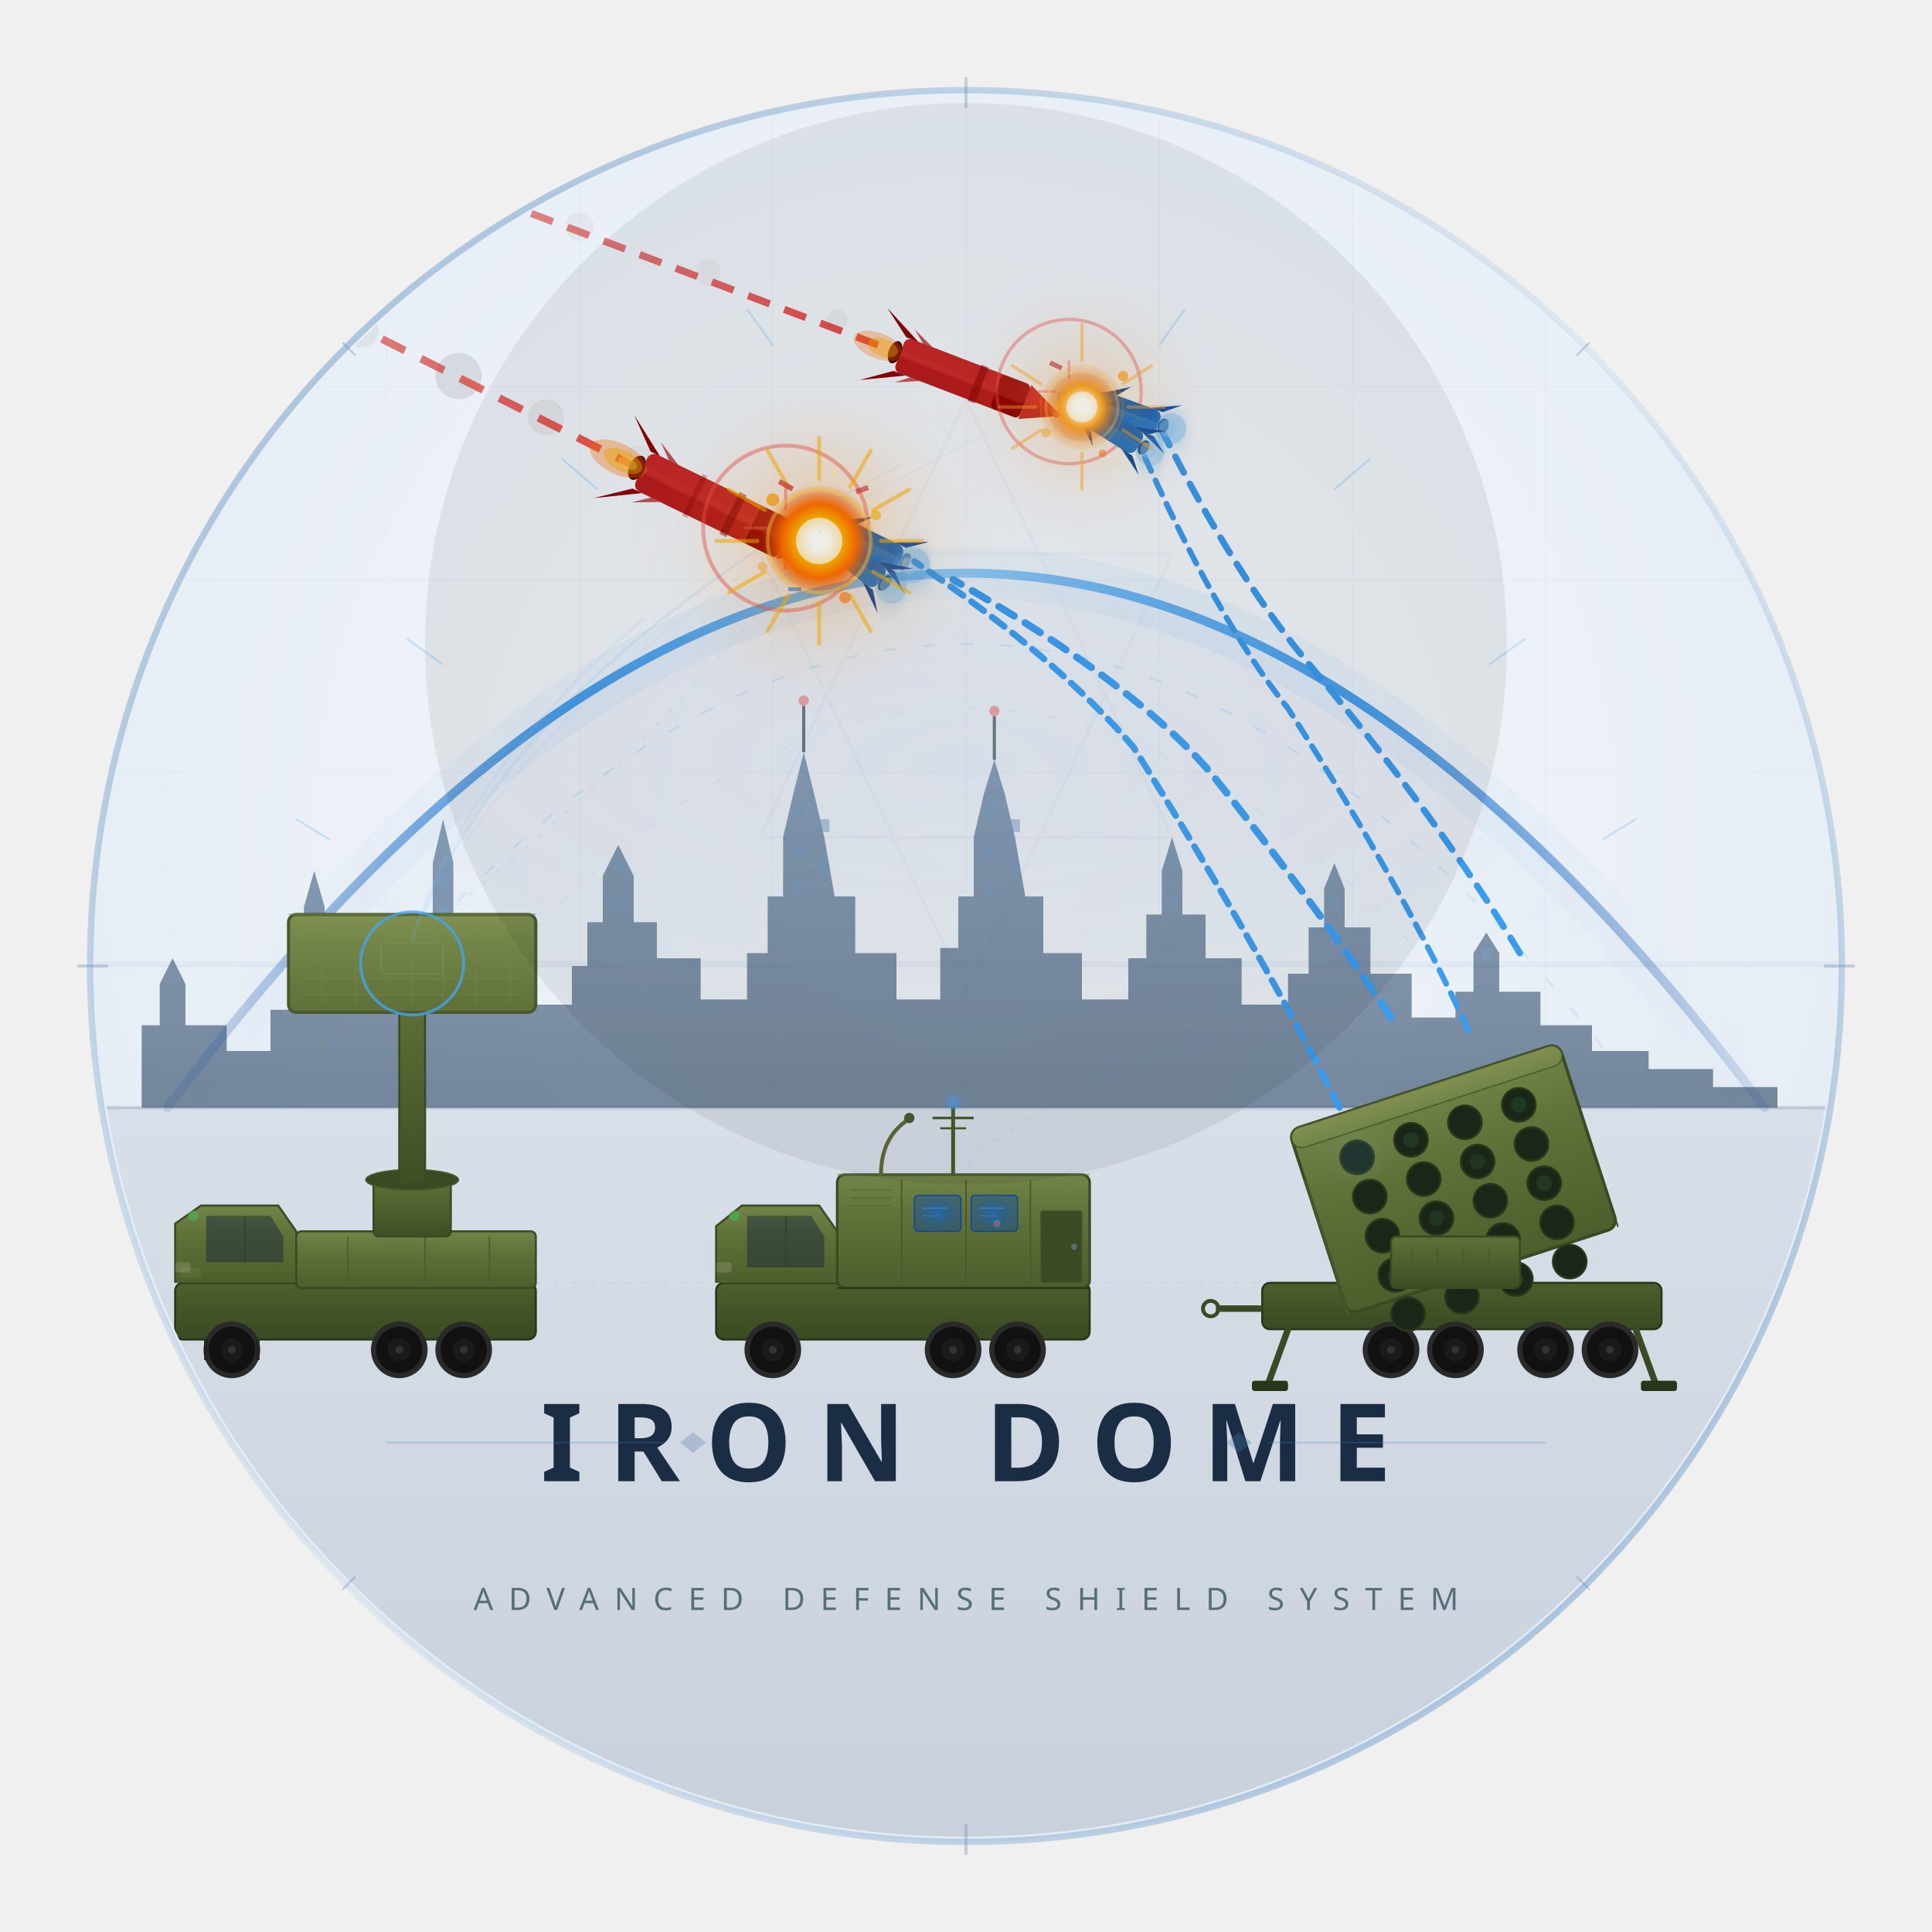
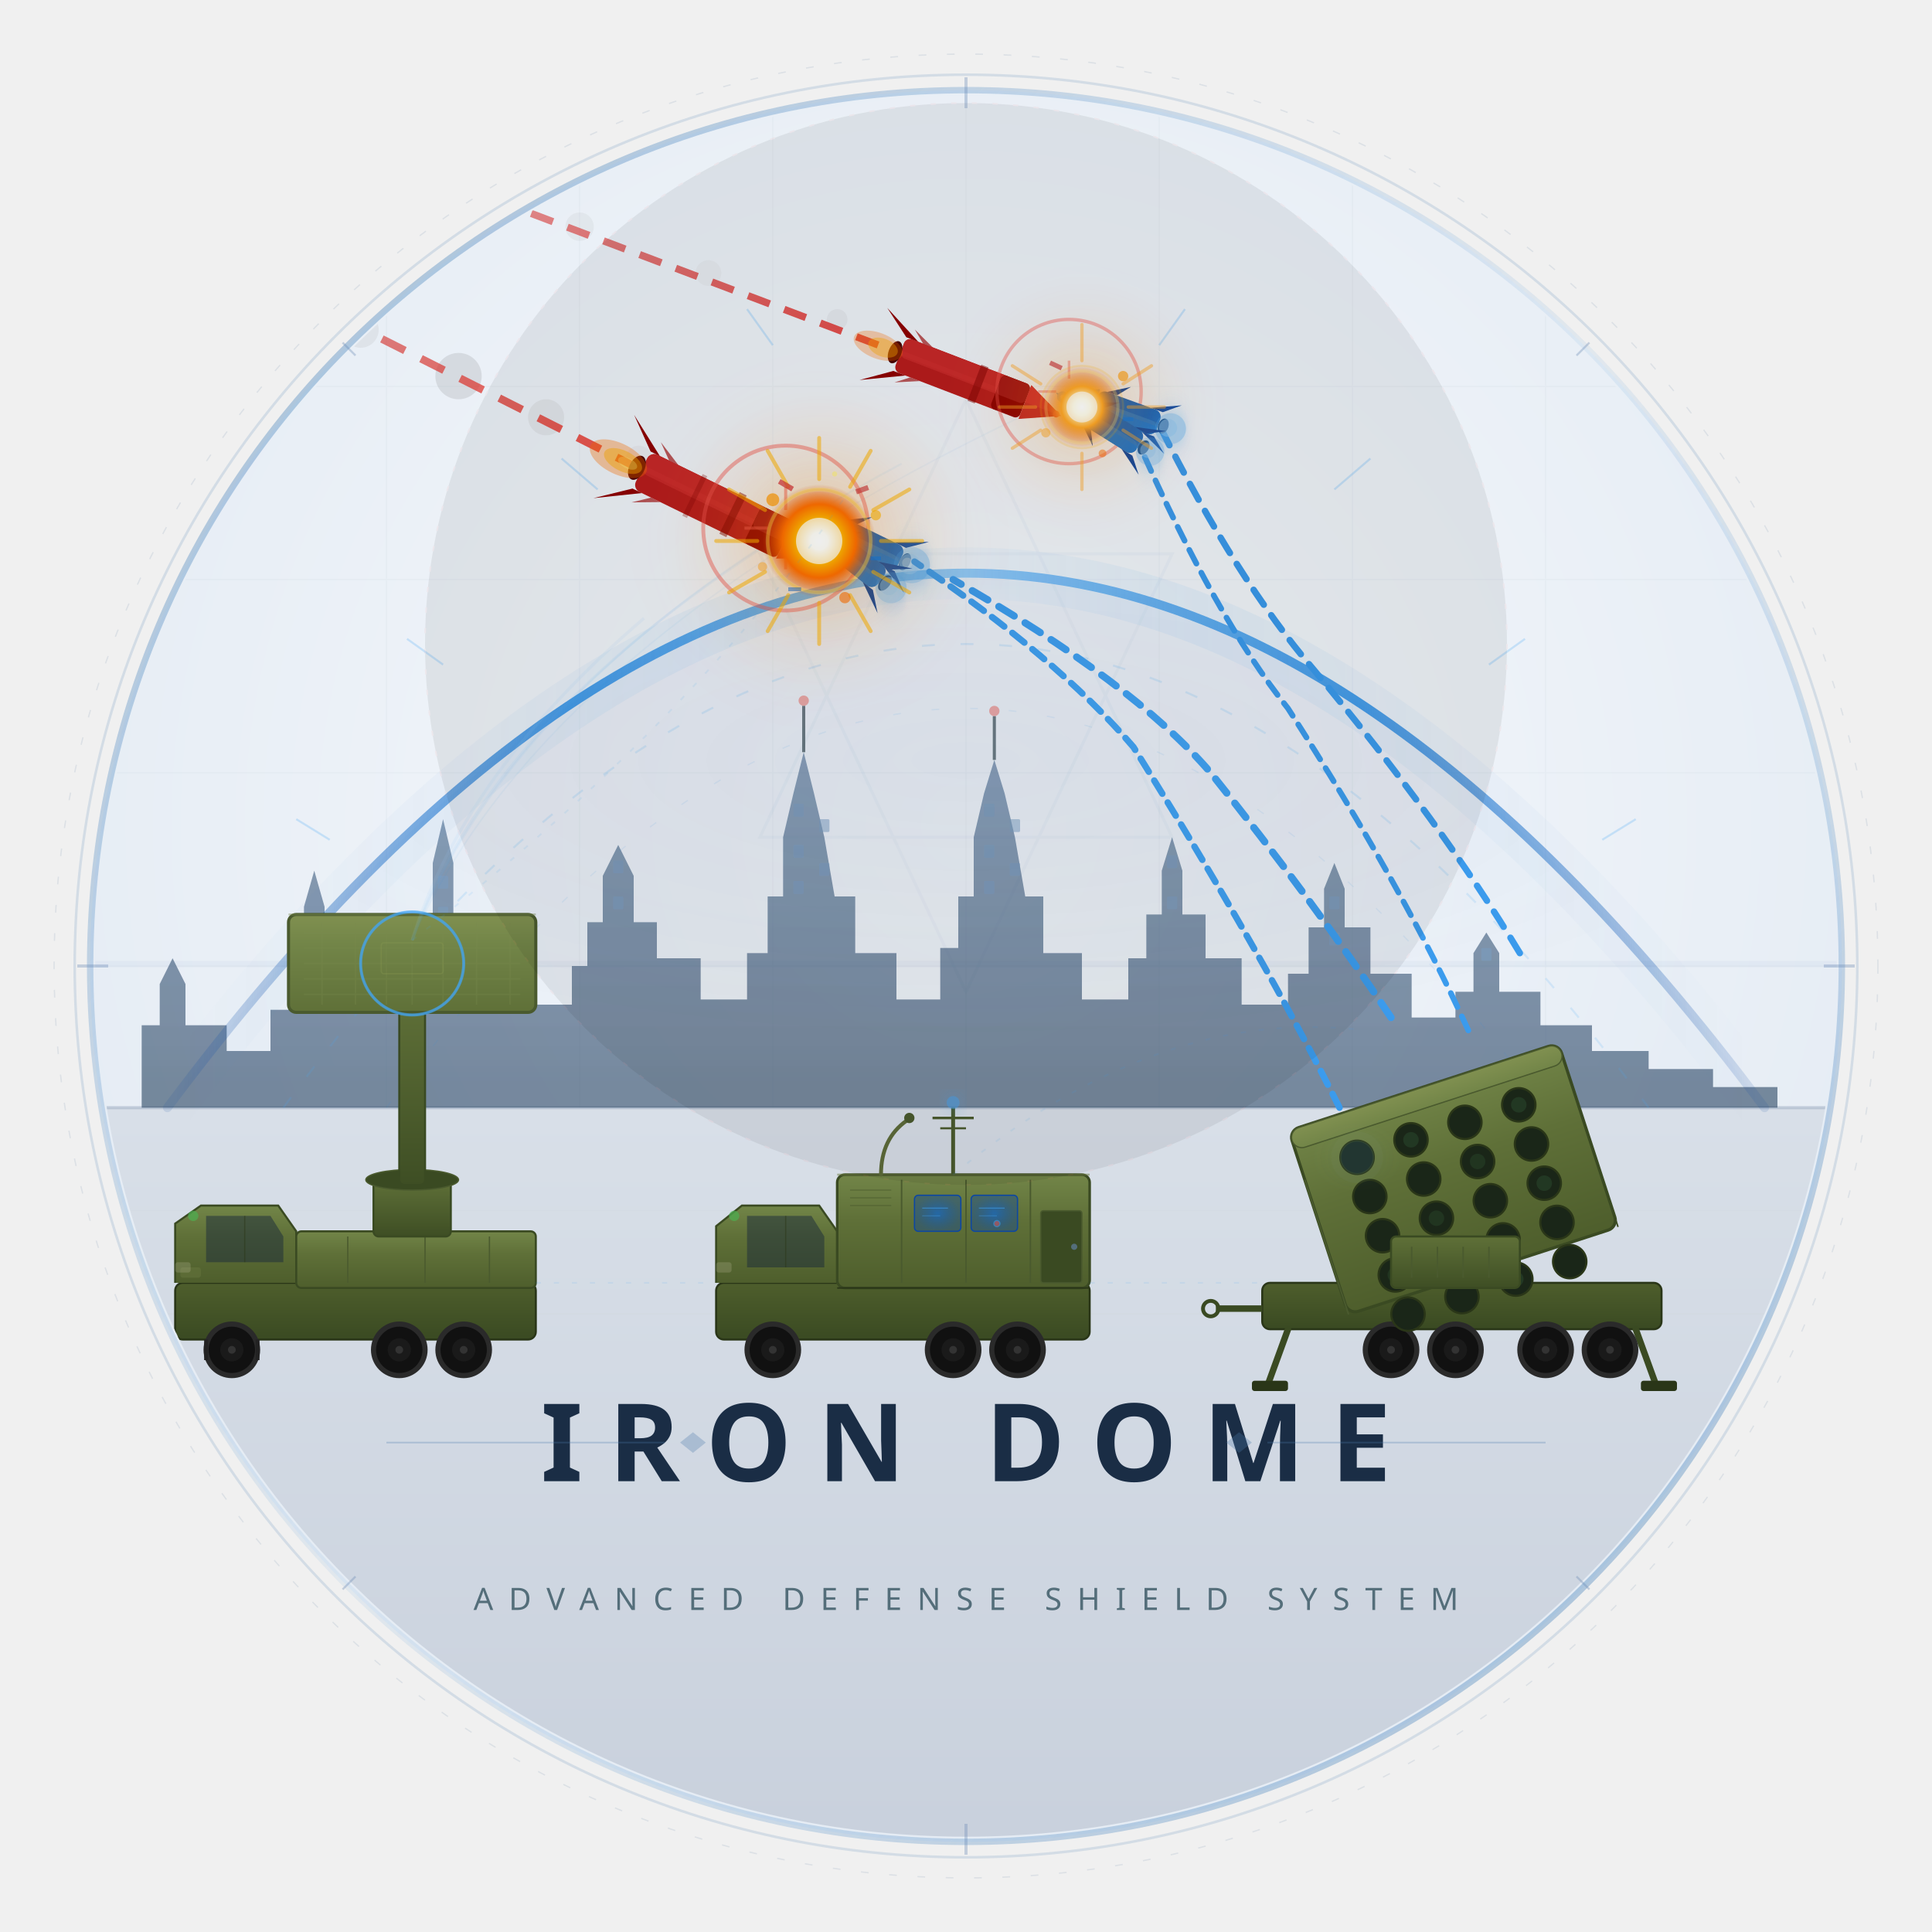
<svg xmlns="http://www.w3.org/2000/svg" viewBox="0 0 750 750">
  <style>
  @keyframes amb{0%,100%{transform:scale(1);opacity:.5}50%{transform:scale(1.18);opacity:1}}
  @keyframes rSpin{to{transform:rotate(360deg)}}
  @keyframes p1{0%{r:20;opacity:.55}100%{r:95;opacity:0}}
  @keyframes p2{0%{r:20;opacity:.45}100%{r:95;opacity:0}}
  @keyframes p3{0%{r:20;opacity:.35}100%{r:95;opacity:0}}
  @keyframes dBr{0%,100%{opacity:.22}50%{opacity:.6}}
  @keyframes boom{0%,65%,100%{opacity:.5}75%{opacity:1}82%{opacity:.65}}
  @keyframes trl{to{stroke-dashoffset:-24}}
  @keyframes etrl{to{stroke-dashoffset:28}}
  @keyframes scan{0%{transform:translateY(-220px);opacity:0}8%{opacity:.1}92%{opacity:.1}100%{transform:translateY(220px);opacity:0}}
  @keyframes tGlow{0%,100%{filter:drop-shadow(0 0 3px rgba(144,202,249,.25))}50%{filter:drop-shadow(0 0 10px rgba(144,202,249,.55))}}
  @keyframes blink{0%,49%{opacity:1}50%,100%{opacity:.3}}
  @keyframes warn{0%,100%{opacity:.5}50%{opacity:1}}
  @keyframes shP{0%,100%{opacity:.08}50%{opacity:.2}}
  @keyframes lockOn{0%,100%{r:22;stroke-width:1.3}50%{r:27;stroke-width:2}}
  @keyframes scrF{0%,100%{opacity:.5}50%{opacity:.8}}
  .rSpin{transform-origin:140px 430px;animation:rSpin 3.5s linear infinite}
  .p1{animation:p1 2.8s ease-out infinite}
  .p2{animation:p2 2.8s ease-out infinite .9s}
  .p3{animation:p3 2.8s ease-out infinite 1.8s}
  .dBr{animation:dBr 3.5s ease-in-out infinite}
  .boom{animation:boom 2.8s ease-in-out infinite}
  .trl{animation:trl 1.2s linear infinite}
  .etrl{animation:etrl .9s linear infinite}
  .scan{animation:scan 6s linear infinite}
  .tGlow{animation:tGlow 4s ease-in-out infinite}
  .blink{animation:blink 1s step-end infinite}
  .warn{animation:warn 1.5s ease-in-out infinite}
  .shP{animation:shP 4s ease-in-out infinite}
  .lockOn{animation:lockOn 1.8s ease-in-out infinite}
  .scrF{animation:scrF 2s ease-in-out infinite}
</style>
  <defs>
    <radialGradient id="bg" cx="50%" cy="42%" r="56%">
      <stop offset="0%" stop-color="#f5f8fc" />
      <stop offset="55%" stop-color="#edf2f8" />
      <stop offset="100%" stop-color="#e5ecf4" />
    </radialGradient>
    <linearGradient id="dG" x1="0" y1="0" x2="1" y2="0">
      <stop offset="0%" stop-color="#0d47a1" stop-opacity=".12" />
      <stop offset="25%" stop-color="#1e88e5" stop-opacity=".8" />
      <stop offset="50%" stop-color="#90caf9" />
      <stop offset="75%" stop-color="#1e88e5" stop-opacity=".8" />
      <stop offset="100%" stop-color="#0d47a1" stop-opacity=".12" />
    </linearGradient>
    <linearGradient id="dGl" x1="0" y1="0" x2="1" y2="0">
      <stop offset="0%" stop-color="#1565c0" stop-opacity="0" />
      <stop offset="35%" stop-color="#42a5f5" stop-opacity=".35" />
      <stop offset="50%" stop-color="#bbdefb" stop-opacity=".5" />
      <stop offset="65%" stop-color="#42a5f5" stop-opacity=".35" />
      <stop offset="100%" stop-color="#1565c0" stop-opacity="0" />
    </linearGradient>
    <radialGradient id="shF" cx="50%" cy="35%" r="55%">
      <stop offset="0%" stop-color="#1565c0" stop-opacity=".06" />
      <stop offset="100%" stop-color="#0d47a1" stop-opacity=".01" />
    </radialGradient>
    <linearGradient id="iG" x1="0" y1="1" x2="1" y2="0">
      <stop offset="0%" stop-color="#1565c0" />
      <stop offset="60%" stop-color="#42a5f5" />
      <stop offset="100%" stop-color="#e3f2fd" />
    </linearGradient>
    <linearGradient id="eG" x1="0" y1="0" x2="1" y2="1">
      <stop offset="0%" stop-color="#b71c1c" stop-opacity=".3" />
      <stop offset="100%" stop-color="#f44336" />
    </linearGradient>
    <linearGradient id="eG2" x1="0" y1="0" x2="1" y2="1">
      <stop offset="0%" stop-color="#c62828" stop-opacity=".25" />
      <stop offset="100%" stop-color="#e53935" />
    </linearGradient>
    <radialGradient id="bm1" cx="50%" cy="50%" r="50%">
      <stop offset="0%" stop-color="#fff" />
      <stop offset="15%" stop-color="#fffde7" />
      <stop offset="40%" stop-color="#ffb300" />
      <stop offset="65%" stop-color="#ff6f00" />
      <stop offset="100%" stop-color="#e65100" stop-opacity="0" />
    </radialGradient>
    <radialGradient id="bm1o" cx="50%" cy="50%" r="50%">
      <stop offset="0%" stop-color="#ff9800" stop-opacity=".45" />
      <stop offset="100%" stop-color="#ff6f00" stop-opacity="0" />
    </radialGradient>
    <radialGradient id="bm2" cx="50%" cy="50%" r="50%">
      <stop offset="0%" stop-color="#fff" />
      <stop offset="20%" stop-color="#fff9c4" />
      <stop offset="50%" stop-color="#ffa726" />
      <stop offset="100%" stop-color="#e65100" stop-opacity="0" />
    </radialGradient>
    <linearGradient id="gnG" x1="0" y1="0" x2="0" y2="1">
      <stop offset="0%" stop-color="#d8dfe8" />
      <stop offset="100%" stop-color="#c8d0dc" />
    </linearGradient>
    <linearGradient id="cG" x1="0" y1="0" x2="0" y2="1">
      <stop offset="0%" stop-color="#4a6a8f" stop-opacity=".85" />
      <stop offset="100%" stop-color="#344e6a" stop-opacity=".92" />
    </linearGradient>
    <linearGradient id="rG" x1="0" y1="0" x2="1" y2="1">
      <stop offset="0%" stop-color="#2a6aaa" stop-opacity=".45" />
      <stop offset="50%" stop-color="#5a9ad5" stop-opacity=".1" />
      <stop offset="100%" stop-color="#2a6aaa" stop-opacity=".45" />
    </linearGradient>
    <linearGradient id="oliveBody" x1="0" y1="0" x2="0" y2="1">
      <stop offset="0%" stop-color="#728548" />
      <stop offset="40%" stop-color="#5f7038" />
      <stop offset="100%" stop-color="#4e5e2c" />
    </linearGradient>
    <linearGradient id="oliveDark" x1="0" y1="0" x2="0" y2="1">
      <stop offset="0%" stop-color="#5f7038" />
      <stop offset="100%" stop-color="#3e4e24" />
    </linearGradient>
    <linearGradient id="oliveLight" x1="0" y1="0" x2="0" y2="1">
      <stop offset="0%" stop-color="#809050" />
      <stop offset="100%" stop-color="#728548" />
    </linearGradient>
    <linearGradient id="oliveChassis" x1="0" y1="0" x2="0" y2="1">
      <stop offset="0%" stop-color="#4e5e2c" />
      <stop offset="100%" stop-color="#3a4a22" />
    </linearGradient>
    <linearGradient id="radarPanel" x1="0" y1="0" x2="0" y2="1">
      <stop offset="0%" stop-color="#809050" />
      <stop offset="30%" stop-color="#728548" />
      <stop offset="100%" stop-color="#5f7038" />
    </linearGradient>
    <radialGradient id="scrG" cx="50%" cy="50%" r="50%">
      <stop offset="0%" stop-color="#1565c0" stop-opacity=".8" />
      <stop offset="100%" stop-color="#0d47a1" stop-opacity=".4" />
    </radialGradient>
    <linearGradient id="scC" x1="0" y1="1" x2=".5" y2="0">
      <stop offset="0%" stop-color="#42a5f5" stop-opacity=".3" />
      <stop offset="100%" stop-color="#42a5f5" stop-opacity="0" />
    </linearGradient>
    <filter id="gl" x="-50%" y="-50%" width="200%" height="200%">
      <feGaussianBlur in="SourceGraphic" stdDeviation="3.5" />
      <feMerge>
        <feMergeNode />
        <feMergeNode in="SourceGraphic" />
      </feMerge>
    </filter>
    <filter id="glH" x="-50%" y="-50%" width="200%" height="200%">
      <feGaussianBlur in="SourceGraphic" stdDeviation="7" />
      <feMerge>
        <feMergeNode />
        <feMergeNode in="SourceGraphic" />
      </feMerge>
    </filter>
    <filter id="bGl" x="-100%" y="-100%" width="300%" height="300%">
      <feGaussianBlur in="SourceGraphic" stdDeviation="10" />
    </filter>
    <filter id="ns">
      <feTurbulence type="fractalNoise" baseFrequency=".85" numOctaves="4" stitchTiles="stitch" />
      <feColorMatrix type="saturate" values="0" />
      <feComponentTransfer>
        <feFuncA type="linear" slope=".025" />
      </feComponentTransfer>
    </filter>
    <clipPath id="cl">
      <circle cx="375" cy="375" r="338" />
    </clipPath>
  </defs>
  <circle cx="375" cy="375" r="340" fill="url(#bg)" stroke="url(#rG)" stroke-width="2.5" />
+   <circle cx="375" cy="375" r="346" fill="none" stroke="#b0c4d8" stroke-width="1" opacity=".45" />
+   <circle cx="375" cy="375" r="354" fill="none" stroke="#8aa0b8" stroke-width=".5" stroke-dasharray="3 8" opacity=".2" />
  <g clip-path="url(#cl)">
    <rect x="36" y="36" width="678" height="678" filter="url(#ns)" opacity=".08" />
    <g opacity=".06" stroke="#8a9ab5" stroke-width=".5">
      <line x1="36" y1="150" x2="714" y2="150" />
      <line x1="36" y1="225" x2="714" y2="225" />
      <line x1="36" y1="300" x2="714" y2="300" />
      <line x1="36" y1="375" x2="714" y2="375" />
      <line x1="36" y1="450" x2="714" y2="450" />
      <line x1="150" y1="36" x2="150" y2="714" />
      <line x1="225" y1="36" x2="225" y2="714" />
      <line x1="300" y1="36" x2="300" y2="714" />
      <line x1="375" y1="36" x2="375" y2="714" />
      <line x1="450" y1="36" x2="450" y2="714" />
      <line x1="525" y1="36" x2="525" y2="714" />
      <line x1="600" y1="36" x2="600" y2="714" />
    </g>
    <g opacity=".07">
      <polygon points="375,155 455,325 295,325" fill="none" stroke="#8aaccf" stroke-width="1.2" />
      <polygon points="375,385 295,215 455,215" fill="none" stroke="#8aaccf" stroke-width="1.2" />
    </g>
    <rect class="scan" x="36" y="373" width="678" height="2.5" fill="#6a8ab5" opacity=".06" rx="1" />
    <rect x="36" y="430" width="678" height="300" fill="url(#gnG)" />
    <line x1="36" y1="430" x2="714" y2="430" stroke="#8a9ab5" stroke-width="1.2" opacity=".4" />
    <g opacity=".03" stroke="#8d6e63" stroke-width=".3">
      <line x1="36" y1="470" x2="714" y2="470" />
      <line x1="36" y1="510" x2="714" y2="510" />
    </g>
    <g opacity=".7">
      <path d="     M36,430 L55,430 L55,398 L62,398 L62,382 L67,372 L72,382 L72,398 L88,398 L88,408     L105,408 L105,392 L112,392 L112,372 L118,372 L118,352 L122,338 L126,352 L126,372 L138,372 L138,390 L155,390     L155,375 L162,375 L162,355 L168,355 L168,335 L172,318 L176,335 L176,355 L188,355 L188,372 L205,372 L205,390 L222,390     L222,375 L228,375 L228,358 L234,358 L234,340 L240,328 L246,340 L246,358 L255,358 L255,372 L272,372 L272,388 L290,388     L290,370 L298,370 L298,348 L304,348 L304,325 L308,308 L312,292 L316,308 L320,325 L324,348 L332,348 L332,370 L348,370 L348,388 L365,388     L365,368 L372,368 L372,348 L378,348 L378,325 L382,308 L386,295 L390,308 L394,325 L398,348 L405,348 L405,370 L420,370 L420,388 L438,388     L438,372 L445,372 L445,355 L451,355 L451,338 L455,325 L459,338 L459,355 L468,355 L468,372 L482,372 L482,390 L500,390     L500,378 L508,378 L508,360 L514,360 L514,345 L518,335 L522,345 L522,360 L532,360 L532,378 L548,378 L548,395 L565,395     L565,385 L572,385 L572,370 L577,362 L582,370 L582,385 L598,385 L598,398 L618,398 L618,408 L640,408 L640,415 L665,415 L665,422 L690,422 L690,430 L714,430 Z   " fill="url(#cG)" />
      <g fill="#4a7aaa" opacity=".5">
        <rect x="120" y="358" width="4" height="5" rx=".5" />
        <rect x="120" y="370" width="4" height="5" rx=".5" />
        <rect x="170" y="340" width="4" height="5" rx=".5" />
        <rect x="170" y="352" width="4" height="5" rx=".5" />
        <rect x="238" y="334" width="4" height="5" rx=".5" />
        <rect x="238" y="348" width="4" height="5" rx=".5" />
        <rect x="308" y="312" width="4" height="5" rx=".5" />
        <rect x="308" y="328" width="4" height="5" rx=".5" />
        <rect x="308" y="342" width="4" height="5" rx=".5" />
        <rect x="318" y="318" width="4" height="5" rx=".5" />
        <rect x="318" y="335" width="4" height="5" rx=".5" />
        <rect x="382" y="312" width="4" height="5" rx=".5" />
        <rect x="382" y="328" width="4" height="5" rx=".5" />
        <rect x="382" y="342" width="4" height="5" rx=".5" />
        <rect x="392" y="318" width="4" height="5" rx=".5" />
        <rect x="392" y="335" width="4" height="5" rx=".5" />
        <rect x="453" y="332" width="4" height="5" rx=".5" />
        <rect x="453" y="348" width="4" height="5" rx=".5" />
        <rect x="516" y="348" width="4" height="5" rx=".5" />
        <rect x="516" y="362" width="4" height="5" rx=".5" />
        <rect x="575" y="368" width="4" height="5" rx=".5" />
      </g>
      <line x1="312" y1="292" x2="312" y2="274" stroke="#37474f" stroke-width="1.2" />
      <circle cx="312" cy="272" r="2" fill="#f44336" opacity=".6" class="blink" />
      <line x1="386" y1="295" x2="386" y2="278" stroke="#37474f" stroke-width="1.2" />
      <circle cx="386" cy="276" r="2" fill="#f44336" opacity=".6" class="blink" />
    </g>
    <path class="shP" d="M65 430 Q375 15 685 430" fill="url(#shF)" />
    <path class="dBr" d="M65 430 Q375 15 685 430" fill="none" stroke="url(#dGl)" stroke-width="20" opacity=".22" />
    <path d="M65 430 Q375 15 685 430" fill="none" stroke="url(#dG)" stroke-width="3.5" stroke-linecap="round" />
    <path d="M110 430 Q375 70 640 430" fill="none" stroke="#42a5f5" stroke-width=".8" opacity=".15" stroke-dasharray="5 10" />
    <path d="M150 430 Q375 120 600 430" fill="none" stroke="#1e88e5" stroke-width=".5" opacity=".08" stroke-dasharray="3 12" />
    <g opacity=".3" stroke="#64b5f6" stroke-width=".8">
      <line x1="115" y1="318" x2="128" y2="326" />
      <line x1="158" y1="248" x2="172" y2="258" />
      <line x1="218" y1="178" x2="232" y2="190" />
      <line x1="290" y1="120" x2="300" y2="134" />
      <line x1="460" y1="120" x2="450" y2="134" />
      <line x1="532" y1="178" x2="518" y2="190" />
      <line x1="592" y1="248" x2="578" y2="258" />
      <line x1="635" y1="318" x2="622" y2="326" />
    </g>
    <g>
      <rect x="68" y="498" width="140" height="22" rx="3" fill="url(#oliveChassis)" stroke="#2a3618" stroke-width=".8" />
      <path d="M68,498 L68,475 L78,468 L108,468 L115,478 L115,498" fill="url(#oliveBody)" stroke="#3a4a22" stroke-width=".8" />
      <path d="M80,472 L105,472 L110,480 L110,490 L80,490 Z" fill="#1a2a3a" opacity=".5" />
      <line x1="95" y1="472" x2="95" y2="490" stroke="#2a3618" stroke-width=".5" opacity=".5" />
      <rect x="70" y="492" width="8" height="4" rx="1" fill="#6b7a42" opacity=".4" />
      <rect x="115" y="478" width="93" height="22" rx="2" fill="url(#oliveBody)" stroke="#3a4a22" stroke-width=".8" />
      <line x1="135" y1="480" x2="135" y2="498" stroke="#4a5a2e" stroke-width=".5" />
      <line x1="165" y1="480" x2="165" y2="498" stroke="#4a5a2e" stroke-width=".5" />
      <line x1="190" y1="480" x2="190" y2="498" stroke="#4a5a2e" stroke-width=".5" />
      <circle cx="90" cy="524" r="10" fill="#111" stroke="#2a2a2a" stroke-width="2" />
      <circle cx="90" cy="524" r="4.5" fill="#1a1a1a" />
      <circle cx="90" cy="524" r="1.5" fill="#333" />
      <circle cx="155" cy="524" r="10" fill="#111" stroke="#2a2a2a" stroke-width="2" />
      <circle cx="155" cy="524" r="4.5" fill="#1a1a1a" />
      <circle cx="155" cy="524" r="1.5" fill="#333" />
      <circle cx="180" cy="524" r="10" fill="#111" stroke="#2a2a2a" stroke-width="2" />
      <circle cx="180" cy="524" r="4.5" fill="#1a1a1a" />
      <circle cx="180" cy="524" r="1.5" fill="#333" />
      <line x1="80" y1="520" x2="80" y2="528" stroke="#222" stroke-width="1.5" />
      <line x1="100" y1="520" x2="100" y2="528" stroke="#222" stroke-width="1.5" />
      <rect x="145" y="458" width="30" height="22" rx="2" fill="url(#oliveDark)" stroke="#3a4a22" stroke-width=".8" />
      <ellipse cx="160" cy="458" rx="18" ry="4" fill="#3a4a22" stroke="#4a5a2e" stroke-width=".5" />
      <g>
        <rect x="155" y="388" width="10" height="72" rx="2" fill="url(#oliveDark)" stroke="#3a4a22" stroke-width=".8" />
        <rect x="112" y="355" width="96" height="38" rx="3" fill="url(#radarPanel)" stroke="#4a5a2e" stroke-width="1.2" />
        <g opacity=".3">
          <line x1="118" y1="362" x2="202" y2="362" stroke="#7a8a4e" stroke-width=".5" />
          <line x1="118" y1="368" x2="202" y2="368" stroke="#7a8a4e" stroke-width=".5" />
          <line x1="118" y1="374" x2="202" y2="374" stroke="#7a8a4e" stroke-width=".5" />
          <line x1="118" y1="380" x2="202" y2="380" stroke="#7a8a4e" stroke-width=".5" />
          <line x1="118" y1="386" x2="202" y2="386" stroke="#7a8a4e" stroke-width=".5" />
          <line x1="125" y1="358" x2="125" y2="390" stroke="#7a8a4e" stroke-width=".5" />
          <line x1="138" y1="358" x2="138" y2="390" stroke="#7a8a4e" stroke-width=".5" />
          <line x1="150" y1="358" x2="150" y2="390" stroke="#7a8a4e" stroke-width=".5" />
          <line x1="160" y1="358" x2="160" y2="390" stroke="#7a8a4e" stroke-width=".5" />
          <line x1="172" y1="358" x2="172" y2="390" stroke="#7a8a4e" stroke-width=".5" />
          <line x1="185" y1="358" x2="185" y2="390" stroke="#7a8a4e" stroke-width=".5" />
          <line x1="198" y1="358" x2="198" y2="390" stroke="#7a8a4e" stroke-width=".5" />
        </g>
        <line x1="112" y1="355" x2="208" y2="355" stroke="#7a8a4e" stroke-width=".8" opacity=".4" />
        <rect x="148" y="366" width="24" height="12" rx="1" fill="none" stroke="#8a9a52" stroke-width=".5" opacity=".3" />
      </g>
      <circle class="p1" cx="160" cy="374" r="20" fill="none" stroke="#42a5f5" stroke-width="1.2" opacity=".5" />
      <circle class="p2" cx="160" cy="374" r="20" fill="none" stroke="#42a5f5" stroke-width="1" opacity=".4" />
      <circle class="p3" cx="160" cy="374" r="20" fill="none" stroke="#42a5f5" stroke-width=".7" opacity=".3" />
      <g opacity=".22">
        <path d="M160 365 Q180 300 250 240" stroke="#90caf9" fill="none" stroke-width="1.2" opacity=".5" />
        <path d="M160 365 Q190 280 300 210" stroke="#64b5f6" fill="none" stroke-width="1" opacity=".4" />
        <path d="M160 365 Q200 260 350 180" stroke="#42a5f5" fill="none" stroke-width=".8" opacity=".3" />
        <path d="M160 365 Q210 250 400 160" stroke="#1e88e5" fill="none" stroke-width=".6" opacity=".2" />
      </g>
      <circle cx="75" cy="472" r="2" fill="#4caf50" opacity=".7" class="blink" />
      <rect x="68" y="490" width="6" height="4" rx="1" fill="#fff3e0" opacity=".15" />
    </g>
    <g>
      <rect x="278" y="498" width="145" height="22" rx="3" fill="url(#oliveChassis)" stroke="#2a3618" stroke-width=".8" />
      <path d="M278,498 L278,476 L288,468 L318,468 L325,478 L325,498" fill="url(#oliveBody)" stroke="#3a4a22" stroke-width=".8" />
      <path d="M290,472 L315,472 L320,480 L320,492 L290,492 Z" fill="#1a2a3a" opacity=".5" />
      <line x1="305" y1="472" x2="305" y2="492" stroke="#2a3618" stroke-width=".5" opacity=".5" />
      <rect x="278" y="490" width="6" height="4" rx="1" fill="#fff3e0" opacity=".15" />
      <circle cx="285" cy="472" r="2" fill="#4caf50" opacity=".7" class="blink" />
      <rect x="325" y="456" width="98" height="44" rx="3" fill="url(#oliveBody)" stroke="#3a4a22" stroke-width="1" />
      <line x1="350" y1="458" x2="350" y2="498" stroke="#4a5a2e" stroke-width=".6" />
      <line x1="375" y1="458" x2="375" y2="498" stroke="#4a5a2e" stroke-width=".6" />
      <line x1="400" y1="458" x2="400" y2="498" stroke="#4a5a2e" stroke-width=".6" />
      <line x1="325" y1="456" x2="423" y2="456" stroke="#6b7a42" stroke-width=".8" opacity=".5" />
      <line x1="325" y1="500" x2="423" y2="500" stroke="#2a3618" stroke-width=".6" />
      <rect x="404" y="470" width="16" height="28" rx="1" fill="#3a4a22" stroke="#4a5a2e" stroke-width=".5" />
      <circle cx="417" cy="484" r="1.2" fill="#546e7a" />
      <g stroke="#4a5a2e" stroke-width=".5" opacity=".5">
        <line x1="330" y1="462" x2="346" y2="462" />
        <line x1="330" y1="465" x2="346" y2="465" />
        <line x1="330" y1="468" x2="346" y2="468" />
      </g>
      <rect x="355" y="464" width="18" height="14" rx="1.5" fill="url(#scrG)" class="scrF" stroke="#0d47a1" stroke-width=".5" />
      <rect x="377" y="464" width="18" height="14" rx="1.5" fill="url(#scrG)" class="scrF" style="animation-delay:.3s" stroke="#0d47a1" stroke-width=".5" />
      <g stroke="#42a5f5" stroke-width=".4">
        <line x1="358" y1="469" x2="368" y2="469" opacity=".5" />
        <line x1="358" y1="472" x2="365" y2="472" opacity=".3" />
        <line x1="380" y1="469" x2="390" y2="469" opacity=".5" />
        <line x1="380" y1="472" x2="387" y2="472" opacity=".3" />
        <circle cx="387" cy="475" r="1.2" fill="#ef5350" opacity=".5" class="warn" />
      </g>
      <line x1="370" y1="456" x2="370" y2="430" stroke="#4a5a2e" stroke-width="1.5" />
      <line x1="362" y1="434" x2="378" y2="434" stroke="#4a5a2e" stroke-width="1" />
      <line x1="365" y1="438" x2="375" y2="438" stroke="#4a5a2e" stroke-width=".8" />
      <circle cx="370" cy="428" r="2.5" fill="#42a5f5" opacity=".5" filter="url(#gl)" />
      <path d="M342 456 Q342 442 352 435" stroke="#5d6b3a" fill="none" stroke-width="1.5" stroke-linecap="round" />
      <circle cx="353" cy="434" r="2" fill="#4a5a2e" />
      <circle cx="300" cy="524" r="10" fill="#111" stroke="#2a2a2a" stroke-width="2" />
      <circle cx="300" cy="524" r="4.5" fill="#1a1a1a" />
      <circle cx="300" cy="524" r="1.5" fill="#333" />
      <circle cx="370" cy="524" r="10" fill="#111" stroke="#2a2a2a" stroke-width="2" />
      <circle cx="370" cy="524" r="4.5" fill="#1a1a1a" />
      <circle cx="370" cy="524" r="1.5" fill="#333" />
      <circle cx="395" cy="524" r="10" fill="#111" stroke="#2a2a2a" stroke-width="2" />
      <circle cx="395" cy="524" r="4.5" fill="#1a1a1a" />
      <circle cx="395" cy="524" r="1.5" fill="#333" />
    </g>
    <g>
      <rect x="490" y="498" width="155" height="18" rx="3" fill="url(#oliveChassis)" stroke="#2a3618" stroke-width=".8" />
      <line x1="490" y1="508" x2="472" y2="508" stroke="#3a4a22" stroke-width="2.5" />
      <circle cx="470" cy="508" r="3" fill="none" stroke="#3a4a22" stroke-width="1.5" />
      <line x1="500" y1="516" x2="492" y2="538" stroke="#3a4a22" stroke-width="2.5" stroke-linecap="round" />
      <line x1="635" y1="516" x2="643" y2="538" stroke="#3a4a22" stroke-width="2.5" stroke-linecap="round" />
      <rect x="486" y="536" width="14" height="4" rx="1" fill="#2a3618" />
      <rect x="637" y="536" width="14" height="4" rx="1" fill="#2a3618" />
      <circle cx="540" cy="524" r="10" fill="#111" stroke="#2a2a2a" stroke-width="2" />
      <circle cx="540" cy="524" r="4.5" fill="#1a1a1a" />
      <circle cx="540" cy="524" r="1.5" fill="#333" />
      <circle cx="565" cy="524" r="10" fill="#111" stroke="#2a2a2a" stroke-width="2" />
      <circle cx="565" cy="524" r="4.5" fill="#1a1a1a" />
      <circle cx="565" cy="524" r="1.5" fill="#333" />
      <circle cx="600" cy="524" r="10" fill="#111" stroke="#2a2a2a" stroke-width="2" />
      <circle cx="600" cy="524" r="4.5" fill="#1a1a1a" />
      <circle cx="600" cy="524" r="1.5" fill="#333" />
      <circle cx="625" cy="524" r="10" fill="#111" stroke="#2a2a2a" stroke-width="2" />
      <circle cx="625" cy="524" r="4.5" fill="#1a1a1a" />
      <circle cx="625" cy="524" r="1.5" fill="#333" />
      <g transform="translate(565,460) rotate(-18)">
        <rect x="-55" y="-40" width="110" height="75" rx="4" fill="url(#oliveBody)" stroke="#3a4a22" stroke-width="1.2" />
        <rect x="-55" y="-40" width="110" height="8" rx="4" fill="url(#oliveLight)" stroke="#4a5a2e" stroke-width=".5" />
        <line x1="-55" y1="-20" x2="-55" y2="35" stroke="#4a5a2e" stroke-width=".6" />
        <line x1="55" y1="-20" x2="55" y2="35" stroke="#3a4a22" stroke-width=".6" />
        <g>
          <circle cx="-33" cy="-22" r="6.5" fill="#1a2618" stroke="#2a3618" stroke-width=".8" />
          <circle cx="-11" cy="-22" r="6.5" fill="#1a2618" stroke="#2a3618" stroke-width=".8" />
          <circle cx="11" cy="-22" r="6.5" fill="#1a2618" stroke="#2a3618" stroke-width=".8" />
          <circle cx="33" cy="-22" r="6.5" fill="#1a2618" stroke="#2a3618" stroke-width=".8" />
          <circle cx="-33" cy="-6" r="6.5" fill="#1a2618" stroke="#2a3618" stroke-width=".8" />
          <circle cx="-11" cy="-6" r="6.5" fill="#1a2618" stroke="#2a3618" stroke-width=".8" />
          <circle cx="11" cy="-6" r="6.5" fill="#1a2618" stroke="#2a3618" stroke-width=".8" />
          <circle cx="33" cy="-6" r="6.5" fill="#1a2618" stroke="#2a3618" stroke-width=".8" />
          <circle cx="-33" cy="10" r="6.5" fill="#1a2618" stroke="#2a3618" stroke-width=".8" />
          <circle cx="-11" cy="10" r="6.5" fill="#1a2618" stroke="#2a3618" stroke-width=".8" />
          <circle cx="11" cy="10" r="6.5" fill="#1a2618" stroke="#2a3618" stroke-width=".8" />
          <circle cx="33" cy="10" r="6.5" fill="#1a2618" stroke="#2a3618" stroke-width=".8" />
          <circle cx="-33" cy="26" r="6.5" fill="#1a2618" stroke="#2a3618" stroke-width=".8" />
          <circle cx="-11" cy="26" r="6.5" fill="#1a2618" stroke="#2a3618" stroke-width=".8" />
          <circle cx="11" cy="26" r="6.5" fill="#1a2618" stroke="#2a3618" stroke-width=".8" />
          <circle cx="33" cy="26" r="6.5" fill="#1a2618" stroke="#2a3618" stroke-width=".8" />
          <circle cx="-33" cy="42" r="6.5" fill="#1a2618" stroke="#2a3618" stroke-width=".8" />
          <circle cx="-11" cy="42" r="6.5" fill="#1a2618" stroke="#2a3618" stroke-width=".8" />
          <circle cx="11" cy="42" r="6.5" fill="#1a2618" stroke="#2a3618" stroke-width=".8" />
          <circle cx="33" cy="42" r="6.5" fill="#1a2618" stroke="#2a3618" stroke-width=".8" />
          <circle cx="-11" cy="-22" r="3" fill="#2a4a2e" opacity=".5" />
          <circle cx="11" cy="-6" r="3" fill="#2a4a2e" opacity=".4" />
          <circle cx="33" cy="10" r="3" fill="#2a4a2e" opacity=".5" />
          <circle cx="-33" cy="26" r="3" fill="#2a4a2e" opacity=".4" />
          <circle cx="11" cy="42" r="3" fill="#2a4a2e" opacity=".5" />
          <circle cx="-11" cy="10" r="3" fill="#2a4a2e" opacity=".4" />
          <circle cx="33" cy="-22" r="3" fill="#2a4a2e" opacity=".5" />
          <circle cx="-33" cy="-22" r="6.5" fill="#42a5f5" opacity=".08" />
          <circle cx="-33" cy="-22" r="10" fill="#90caf9" opacity=".04" filter="url(#gl)" />
        </g>
      </g>
      <rect x="540" y="480" width="50" height="20" rx="2" fill="url(#oliveDark)" stroke="#3a4a22" stroke-width=".8" />
      <line x1="548" y1="484" x2="548" y2="496" stroke="#4a5a2e" stroke-width=".6" />
      <line x1="558" y1="484" x2="558" y2="496" stroke="#4a5a2e" stroke-width=".6" />
      <line x1="568" y1="484" x2="568" y2="496" stroke="#4a5a2e" stroke-width=".6" />
      <line x1="578" y1="484" x2="578" y2="496" stroke="#4a5a2e" stroke-width=".6" />
    </g>
    <g opacity=".15">
      <circle cx="80" cy="100" r="6" fill="#9e9e9e" />
      <circle cx="108" cy="112" r="8" fill="#757575" />
      <circle cx="140" cy="128" r="7" fill="#9e9e9e" />
      <circle cx="178" cy="146" r="9" fill="#616161" />
      <circle cx="212" cy="162" r="7" fill="#9e9e9e" />
      <circle cx="248" cy="178" r="5" fill="#bdbdbd" />
    </g>
    <line class="etrl" x1="42" y1="78" x2="280" y2="198" stroke="url(#eG)" stroke-width="3" stroke-dasharray="10 7" />
    <g transform="translate(285,200) rotate(26)">
      <rect x="-40" y="-8" width="52" height="16" rx="3" fill="#b71c1c" />
      <rect x="-40" y="-8" width="52" height="9" rx="3" fill="#c62828" />
      <rect x="-40" y="-2" width="52" height="2" fill="#d32f2f" opacity=".4" />
      <rect x="8" y="-8" width="14" height="16" rx="2" fill="#8e0000" />
      <rect x="8" y="-8" width="14" height="9" rx="2" fill="#a31515" />
      <polygon points="22,-8 22,8 38,0" fill="#c62828" />
      <polygon points="22,-8 22,0 38,0" fill="#d32f2f" />
      <circle cx="35" cy="0" r="1.5" fill="#e53935" />
      <rect x="-2" y="-9" width="3" height="18" fill="#7f0000" opacity=".5" />
      <rect x="-18" y="-9" width="2" height="18" fill="#7f0000" opacity=".3" />
      <polygon points="-40,-8 -52,-18 -36,-8" fill="#8e0000" />
      <polygon points="-40,8 -52,18 -36,8" fill="#8e0000" />
      <polygon points="-32,-8 -38,-13 -28,-8" fill="#a31515" opacity=".7" />
      <polygon points="-32,8 -38,13 -28,8" fill="#a31515" opacity=".7" />
      <ellipse cx="-42" cy="0" rx="3" ry="5" fill="#4a0000" />
      <ellipse cx="-50" cy="0" rx="12" ry="6" fill="#ff6f00" opacity=".35" />
      <ellipse cx="-48" cy="0" rx="8" ry="4" fill="#ffab00" opacity=".45" />
      <ellipse cx="-46" cy="0" rx="4" ry="2" fill="#fff176" opacity=".3" />
    </g>
    <g transform="translate(305,205)">
      <circle class="lockOn" cx="0" cy="0" r="32" fill="none" stroke="#ef5350" stroke-width="1.5" opacity=".45" />
      <line x1="-16" y1="0" x2="-7" y2="0" stroke="#ef5350" stroke-width="1.2" opacity=".5" />
      <line x1="7" y1="0" x2="16" y2="0" stroke="#ef5350" stroke-width="1.2" opacity=".5" />
      <line x1="0" y1="-16" x2="0" y2="-7" stroke="#ef5350" stroke-width="1.2" opacity=".5" />
      <line x1="0" y1="7" x2="0" y2="16" stroke="#ef5350" stroke-width="1.2" opacity=".5" />
    </g>
    <path class="trl" d="M540 395 Q510 350 470 300 Q440 265 370 225" fill="none" stroke="url(#iG)" stroke-width="2.8" stroke-dasharray="7 5" stroke-linecap="round" />
    <g transform="translate(345,215) rotate(206)">
      <rect x="-5" y="-5" width="28" height="10" rx="3" fill="#1565c0" />
      <rect x="-5" y="-5" width="28" height="5.5" rx="3" fill="#1976d2" />
      <rect x="-5" y="-1" width="28" height="1.5" fill="#4a7aaa" opacity=".3" />
      <polygon points="23,-5 23,5 35,0" fill="#42a5f5" />
      <polygon points="23,-5 23,0 35,0" fill="#64b5f6" />
      <circle cx="32" cy="0" r="2.5" fill="#90caf9" />
      <circle cx="32" cy="0" r="1" fill="#e3f2fd" />
      <polygon points="16,-5 12,-10 20,-5" fill="#0d47a1" />
      <polygon points="16,5 12,10 20,5" fill="#0d47a1" />
      <polygon points="-5,-5 -12,-11 0,-5" fill="#0d47a1" />
      <polygon points="-5,5 -12,11 0,5" fill="#0d47a1" />
      <ellipse cx="-7" cy="0" rx="2" ry="3.5" fill="#0a3670" />
      <circle cx="-10" cy="0" r="7" fill="#42a5f5" opacity=".4" filter="url(#gl)" />
      <circle cx="-9" cy="0" r="4" fill="#90caf9" opacity=".5" />
      <circle cx="-8" cy="0" r="2" fill="#e3f2fd" opacity=".3" />
    </g>
    <path class="trl" d="M520 430 Q490 370 440 290 Q410 255 355 218" fill="none" stroke="url(#iG)" stroke-width="2.5" stroke-dasharray="6 4" stroke-linecap="round" style="animation-delay:.3s" />
    <g transform="translate(338,222) rotate(218)">
      <rect x="-5" y="-5" width="28" height="10" rx="3" fill="#1565c0" />
      <rect x="-5" y="-5" width="28" height="5.5" rx="3" fill="#1976d2" />
      <rect x="-5" y="-1" width="28" height="1.5" fill="#4a7aaa" opacity=".3" />
      <polygon points="23,-5 23,5 35,0" fill="#42a5f5" />
      <polygon points="23,-5 23,0 35,0" fill="#64b5f6" />
      <circle cx="32" cy="0" r="2.5" fill="#90caf9" />
      <circle cx="32" cy="0" r="1" fill="#e3f2fd" />
      <polygon points="16,-5 12,-10 20,-5" fill="#0d47a1" />
      <polygon points="16,5 12,10 20,5" fill="#0d47a1" />
      <polygon points="-5,-5 -12,-11 0,-5" fill="#0d47a1" />
      <polygon points="-5,5 -12,11 0,5" fill="#0d47a1" />
      <ellipse cx="-7" cy="0" rx="2" ry="3.5" fill="#0a3670" />
      <circle cx="-10" cy="0" r="6" fill="#42a5f5" opacity=".35" filter="url(#gl)" />
      <circle cx="-9" cy="0" r="3.5" fill="#90caf9" opacity=".45" />
    </g>
    <g transform="translate(318,210)">
      <circle cx="0" cy="0" r="60" fill="url(#bm1o)" filter="url(#bGl)" opacity=".55" />
      <circle cx="0" cy="0" r="40" fill="url(#bm1o)" opacity=".25" />
      <circle class="boom" cx="0" cy="0" r="22" fill="url(#bm1)" />
      <circle class="boom" cx="0" cy="0" r="9" fill="#fff" opacity=".7" style="animation-delay:.1s" />
      <circle cx="0" cy="0" r="20" fill="none" stroke="#fff176" stroke-width="1.5" opacity=".3">
        <animate attributeName="r" values="18;55" dur="2s" repeatCount="indefinite" />
        <animate attributeName="opacity" values=".4;0" dur="2s" repeatCount="indefinite" />
      </circle>
      <circle cx="0" cy="0" r="20" fill="none" stroke="#ffb300" stroke-width="1" opacity=".2">
        <animate attributeName="r" values="22;65" dur="2.5s" repeatCount="indefinite" begin=".5s" />
        <animate attributeName="opacity" values=".3;0" dur="2.5s" repeatCount="indefinite" begin=".5s" />
      </circle>
      <g opacity=".55" stroke="#ffb300" stroke-width="1.5" stroke-linecap="round">
        <line x1="0" y1="-24" x2="0" y2="-40" />
        <line x1="12" y1="-21" x2="20" y2="-35" />
        <line x1="21" y1="-12" x2="35" y2="-20" />
        <line x1="24" y1="0" x2="40" y2="0" />
        <line x1="21" y1="12" x2="35" y2="20" />
        <line x1="12" y1="21" x2="20" y2="35" />
        <line x1="0" y1="24" x2="0" y2="40" />
        <line x1="-12" y1="21" x2="-20" y2="35" />
        <line x1="-21" y1="12" x2="-35" y2="20" />
        <line x1="-24" y1="0" x2="-40" y2="0" />
        <line x1="-21" y1="-12" x2="-35" y2="-20" />
        <line x1="-12" y1="-21" x2="-20" y2="-35" />
      </g>
      <rect x="-15" y="-24" width="6" height="2" fill="#d32f2f" opacity=".7" transform="rotate(30,-15,-24)">
        <animate attributeName="x" values="-15;-35" dur="2s" repeatCount="indefinite" />
        <animate attributeName="y" values="-24;-50" dur="2s" repeatCount="indefinite" />
        <animate attributeName="opacity" values=".7;0" dur="2s" repeatCount="indefinite" />
      </rect>
      <rect x="14" y="-20" width="5" height="2" fill="#c62828" opacity=".6" transform="rotate(-20,14,-20)">
        <animate attributeName="x" values="14;34" dur="1.8s" repeatCount="indefinite" />
        <animate attributeName="y" values="-20;-42" dur="1.8s" repeatCount="indefinite" />
        <animate attributeName="opacity" values=".6;0" dur="1.8s" repeatCount="indefinite" />
      </rect>
      <rect x="20" y="6" width="4" height="1.5" fill="#1976d2" opacity=".6">
        <animate attributeName="x" values="20;44" dur="2.2s" repeatCount="indefinite" />
        <animate attributeName="opacity" values=".6;0" dur="2.2s" repeatCount="indefinite" />
      </rect>
      <rect x="-12" y="18" width="5" height="1.5" fill="#1565c0" opacity=".5">
        <animate attributeName="y" values="18;42" dur="2s" repeatCount="indefinite" />
        <animate attributeName="opacity" values=".5;0" dur="2s" repeatCount="indefinite" />
      </rect>
      <circle cx="-18" cy="-16" r="2.5" fill="#ff9800" opacity=".7">
        <animate attributeName="cx" values="-18;-40" dur="2s" repeatCount="indefinite" />
        <animate attributeName="cy" values="-16;-34" dur="2s" repeatCount="indefinite" />
        <animate attributeName="opacity" values=".7;0" dur="2s" repeatCount="indefinite" />
      </circle>
      <circle cx="22" cy="-10" r="2" fill="#ffb300" opacity=".6">
        <animate attributeName="cx" values="22;46" dur="1.7s" repeatCount="indefinite" />
        <animate attributeName="opacity" values=".6;0" dur="1.7s" repeatCount="indefinite" />
      </circle>
      <circle cx="10" cy="22" r="2.2" fill="#ff6f00" opacity=".6">
        <animate attributeName="cy" values="22;48" dur="2.3s" repeatCount="indefinite" />
        <animate attributeName="opacity" values=".6;0" dur="2.3s" repeatCount="indefinite" />
      </circle>
      <circle cx="-22" cy="10" r="1.8" fill="#ffa726" opacity=".5">
        <animate attributeName="cx" values="-22;-46" dur="2.1s" repeatCount="indefinite" />
        <animate attributeName="opacity" values=".5;0" dur="2.1s" repeatCount="indefinite" />
      </circle>
      <circle cx="6" cy="-26" r="1" fill="#fff176" opacity=".6">
        <animate attributeName="cy" values="-26;-52" dur="1.5s" repeatCount="indefinite" />
        <animate attributeName="opacity" values=".6;0" dur="1.5s" repeatCount="indefinite" />
      </circle>
    </g>
    <g opacity=".12">
      <circle cx="140" cy="58" r="5" fill="#9e9e9e" />
      <circle cx="180" cy="72" r="6.5" fill="#757575" />
      <circle cx="225" cy="88" r="5.5" fill="#9e9e9e" />
      <circle cx="275" cy="106" r="5" fill="#bdbdbd" />
      <circle cx="325" cy="124" r="4" fill="#9e9e9e" />
    </g>
    <line class="etrl" x1="80" y1="35" x2="378" y2="148" stroke="url(#eG2)" stroke-width="2.8" stroke-dasharray="9 6" />
    <g transform="translate(382,150) rotate(21)">
      <rect x="-35" y="-7" width="44" height="14" rx="2.5" fill="#b71c1c" />
      <rect x="-35" y="-7" width="44" height="8" rx="2.5" fill="#c62828" />
      <rect x="-35" y="-1.5" width="44" height="1.8" fill="#d32f2f" opacity=".4" />
      <rect x="5" y="-7" width="12" height="14" rx="2" fill="#8e0000" />
      <rect x="5" y="-7" width="12" height="8" rx="2" fill="#a31515" />
      <polygon points="17,-7 17,7 32,0" fill="#c62828" />
      <polygon points="17,-7 17,0 32,0" fill="#d32f2f" />
      <circle cx="30" cy="0" r="1.3" fill="#e53935" />
      <rect x="-4" y="-7.5" width="3" height="15" fill="#7f0000" opacity=".5" />
      <polygon points="-35,-7 -46,-15 -30,-7" fill="#8e0000" />
      <polygon points="-35,7 -46,15 -30,7" fill="#8e0000" />
      <polygon points="-28,-7 -33,-11 -24,-7" fill="#a31515" opacity=".7" />
      <polygon points="-28,7 -33,11 -24,7" fill="#a31515" opacity=".7" />
      <ellipse cx="-37" cy="0" rx="2.5" ry="4.5" fill="#4a0000" />
      <ellipse cx="-44" cy="0" rx="10" ry="5" fill="#ff6f00" opacity=".3" />
      <ellipse cx="-42" cy="0" rx="6" ry="3.5" fill="#ffab00" opacity=".4" />
    </g>
    <g transform="translate(415,152)">
      <circle class="lockOn" cx="0" cy="0" r="28" fill="none" stroke="#ef5350" stroke-width="1.3" opacity=".4" style="animation-delay:.5s" />
      <line x1="-12" y1="0" x2="-5" y2="0" stroke="#ef5350" stroke-width="1" opacity=".4" />
      <line x1="5" y1="0" x2="12" y2="0" stroke="#ef5350" stroke-width="1" opacity=".4" />
      <line x1="0" y1="-12" x2="0" y2="-5" stroke="#ef5350" stroke-width="1" opacity=".4" />
      <line x1="0" y1="5" x2="0" y2="12" stroke="#ef5350" stroke-width="1" opacity=".4" />
    </g>
    <path class="trl" d="M590 370 Q560 320 510 260 Q480 225 450 165" fill="none" stroke="url(#iG)" stroke-width="2.5" stroke-dasharray="7 5" stroke-linecap="round" style="animation-delay:.2s" />
    <g transform="translate(445,163) rotate(200)">
      <rect x="-5" y="-5" width="26" height="10" rx="3" fill="#1565c0" />
      <rect x="-5" y="-5" width="26" height="5.5" rx="3" fill="#1976d2" />
      <rect x="-5" y="-1" width="26" height="1.5" fill="#4a7aaa" opacity=".3" />
      <polygon points="21,-5 21,5 33,0" fill="#42a5f5" />
      <polygon points="21,-5 21,0 33,0" fill="#64b5f6" />
      <circle cx="30" cy="0" r="2.2" fill="#90caf9" />
      <circle cx="30" cy="0" r=".9" fill="#e3f2fd" />
      <polygon points="14,-5 10,-10 18,-5" fill="#0d47a1" />
      <polygon points="14,5 10,10 18,5" fill="#0d47a1" />
      <polygon points="-5,-5 -11,-10 0,-5" fill="#0d47a1" />
      <polygon points="-5,5 -11,10 0,5" fill="#0d47a1" />
      <ellipse cx="-7" cy="0" rx="2" ry="3" fill="#0a3670" />
      <circle cx="-10" cy="0" r="6" fill="#42a5f5" opacity=".4" filter="url(#gl)" />
      <circle cx="-9" cy="0" r="3.5" fill="#90caf9" opacity=".5" />
    </g>
    <path class="trl" d="M570 400 Q545 345 500 275 Q472 240 442 172" fill="none" stroke="url(#iG)" stroke-width="2.2" stroke-dasharray="6 4" stroke-linecap="round" style="animation-delay:.5s" />
    <g transform="translate(438,170) rotate(212)">
      <rect x="-5" y="-5" width="26" height="10" rx="3" fill="#1565c0" />
      <rect x="-5" y="-5" width="26" height="5.5" rx="3" fill="#1976d2" />
      <rect x="-5" y="-1" width="26" height="1.5" fill="#4a7aaa" opacity=".3" />
      <polygon points="21,-5 21,5 33,0" fill="#42a5f5" />
      <polygon points="21,-5 21,0 33,0" fill="#64b5f6" />
      <circle cx="30" cy="0" r="2.2" fill="#90caf9" />
      <circle cx="30" cy="0" r=".9" fill="#e3f2fd" />
      <polygon points="14,-5 10,-10 18,-5" fill="#0d47a1" />
      <polygon points="14,5 10,10 18,5" fill="#0d47a1" />
      <polygon points="-5,-5 -11,-10 0,-5" fill="#0d47a1" />
      <polygon points="-5,5 -11,10 0,5" fill="#0d47a1" />
      <ellipse cx="-7" cy="0" rx="2" ry="3" fill="#0a3670" />
      <circle cx="-10" cy="0" r="5.5" fill="#42a5f5" opacity=".35" filter="url(#gl)" />
      <circle cx="-9" cy="0" r="3" fill="#90caf9" opacity=".45" />
    </g>
    <g transform="translate(420,158)">
      <circle cx="0" cy="0" r="45" fill="url(#bm1o)" filter="url(#bGl)" opacity=".45" />
      <circle cx="0" cy="0" r="30" fill="url(#bm1o)" opacity=".2" />
      <circle class="boom" cx="0" cy="0" r="16" fill="url(#bm2)" style="animation-delay:.4s" />
      <circle class="boom" cx="0" cy="0" r="6" fill="#fff" opacity=".65" style="animation-delay:.5s" />
      <circle cx="0" cy="0" r="14" fill="none" stroke="#fff176" stroke-width="1.2" opacity=".25">
        <animate attributeName="r" values="14;42" dur="1.8s" repeatCount="indefinite" />
        <animate attributeName="opacity" values=".35;0" dur="1.8s" repeatCount="indefinite" />
      </circle>
      <circle cx="0" cy="0" r="16" fill="none" stroke="#ffb300" stroke-width=".8" opacity=".18">
        <animate attributeName="r" values="18;50" dur="2.2s" repeatCount="indefinite" begin=".4s" />
        <animate attributeName="opacity" values=".25;0" dur="2.2s" repeatCount="indefinite" begin=".4s" />
      </circle>
      <g opacity=".45" stroke="#ffa726" stroke-width="1.3" stroke-linecap="round">
        <line x1="0" y1="-18" x2="0" y2="-32" />
        <line x1="16" y1="-9" x2="27" y2="-16" />
        <line x1="18" y1="0" x2="32" y2="0" />
        <line x1="16" y1="9" x2="27" y2="16" />
        <line x1="0" y1="18" x2="0" y2="32" />
        <line x1="-16" y1="9" x2="-27" y2="16" />
        <line x1="-18" y1="0" x2="-32" y2="0" />
        <line x1="-16" y1="-9" x2="-27" y2="-16" />
      </g>
      <rect x="-12" y="-18" width="5" height="1.8" fill="#c62828" opacity=".6" transform="rotate(25,-12,-18)">
        <animate attributeName="y" values="-18;-40" dur="2s" repeatCount="indefinite" />
        <animate attributeName="opacity" values=".6;0" dur="2s" repeatCount="indefinite" />
      </rect>
      <rect x="16" y="4" width="4" height="1.5" fill="#1976d2" opacity=".5">
        <animate attributeName="x" values="16;36" dur="2s" repeatCount="indefinite" />
        <animate attributeName="opacity" values=".5;0" dur="2s" repeatCount="indefinite" />
      </rect>
      <circle cx="16" cy="-12" r="2" fill="#ff9800" opacity=".6">
        <animate attributeName="cx" values="16;34" dur="1.8s" repeatCount="indefinite" />
        <animate attributeName="opacity" values=".6;0" dur="1.8s" repeatCount="indefinite" />
      </circle>
      <circle cx="-14" cy="10" r="1.8" fill="#ffa726" opacity=".5">
        <animate attributeName="cx" values="-14;-32" dur="2s" repeatCount="indefinite" />
        <animate attributeName="opacity" values=".5;0" dur="2s" repeatCount="indefinite" />
      </circle>
      <circle cx="8" cy="18" r="1.5" fill="#ff6f00" opacity=".5">
        <animate attributeName="cy" values="18;38" dur="2.1s" repeatCount="indefinite" />
        <animate attributeName="opacity" values=".5;0" dur="2.1s" repeatCount="indefinite" />
      </circle>
    </g>
    <g opacity=".1" stroke="#42a5f5" stroke-width=".7" stroke-dasharray="2 5">
      <line x1="208" y1="498" x2="278" y2="498" />
      <line x1="423" y1="498" x2="490" y2="498" />
      <path d="M160 365 Q270 280 330 190" fill="none" />
      <path d="M370 456 Q450 390 530 400" fill="none" />
    </g>
    <g opacity=".07" stroke="#ef5350" stroke-width=".6" stroke-dasharray="2 6">
      <circle cx="375" cy="250" r="150" />
      <circle cx="375" cy="250" r="210" />
    </g>
  </g>
  <g opacity=".35" stroke="#6a8ab5" stroke-width="1.2">
    <line x1="375" y1="30" x2="375" y2="42" />
    <line x1="375" y1="708" x2="375" y2="720" />
    <line x1="30" y1="375" x2="42" y2="375" />
    <line x1="708" y1="375" x2="720" y2="375" />
  </g>
  <g opacity=".35" stroke="#6a8ab5" stroke-width=".8">
    <line x1="617" y1="133" x2="612" y2="138" />
    <line x1="133" y1="133" x2="138" y2="138" />
    <line x1="617" y1="617" x2="612" y2="612" />
    <line x1="133" y1="617" x2="138" y2="612" />
  </g>
  <g class="tGlow">
    <text x="375" y="575" text-anchor="middle" font-family="Orbitron" font-weight="900" font-size="42" fill="#1a2d45" letter-spacing="10">IRON DOME</text>
    <text x="375" y="625" text-anchor="middle" font-family="Rajdhani" font-weight="500" font-size="12" fill="#546e7a" letter-spacing="6">ADVANCED DEFENSE SHIELD SYSTEM</text>
  </g>
  <line x1="150" y1="560" x2="258" y2="560" stroke="#4a7aaa" stroke-width=".6" opacity=".3" />
  <line x1="492" y1="560" x2="600" y2="560" stroke="#4a7aaa" stroke-width=".6" opacity=".3" />
  <polygon points="264,560 269,556 274,560 269,564" fill="#4a7aaa" opacity=".3" />
  <polygon points="476,560 481,556 486,560 481,564" fill="#4a7aaa" opacity=".3" />
</svg>
